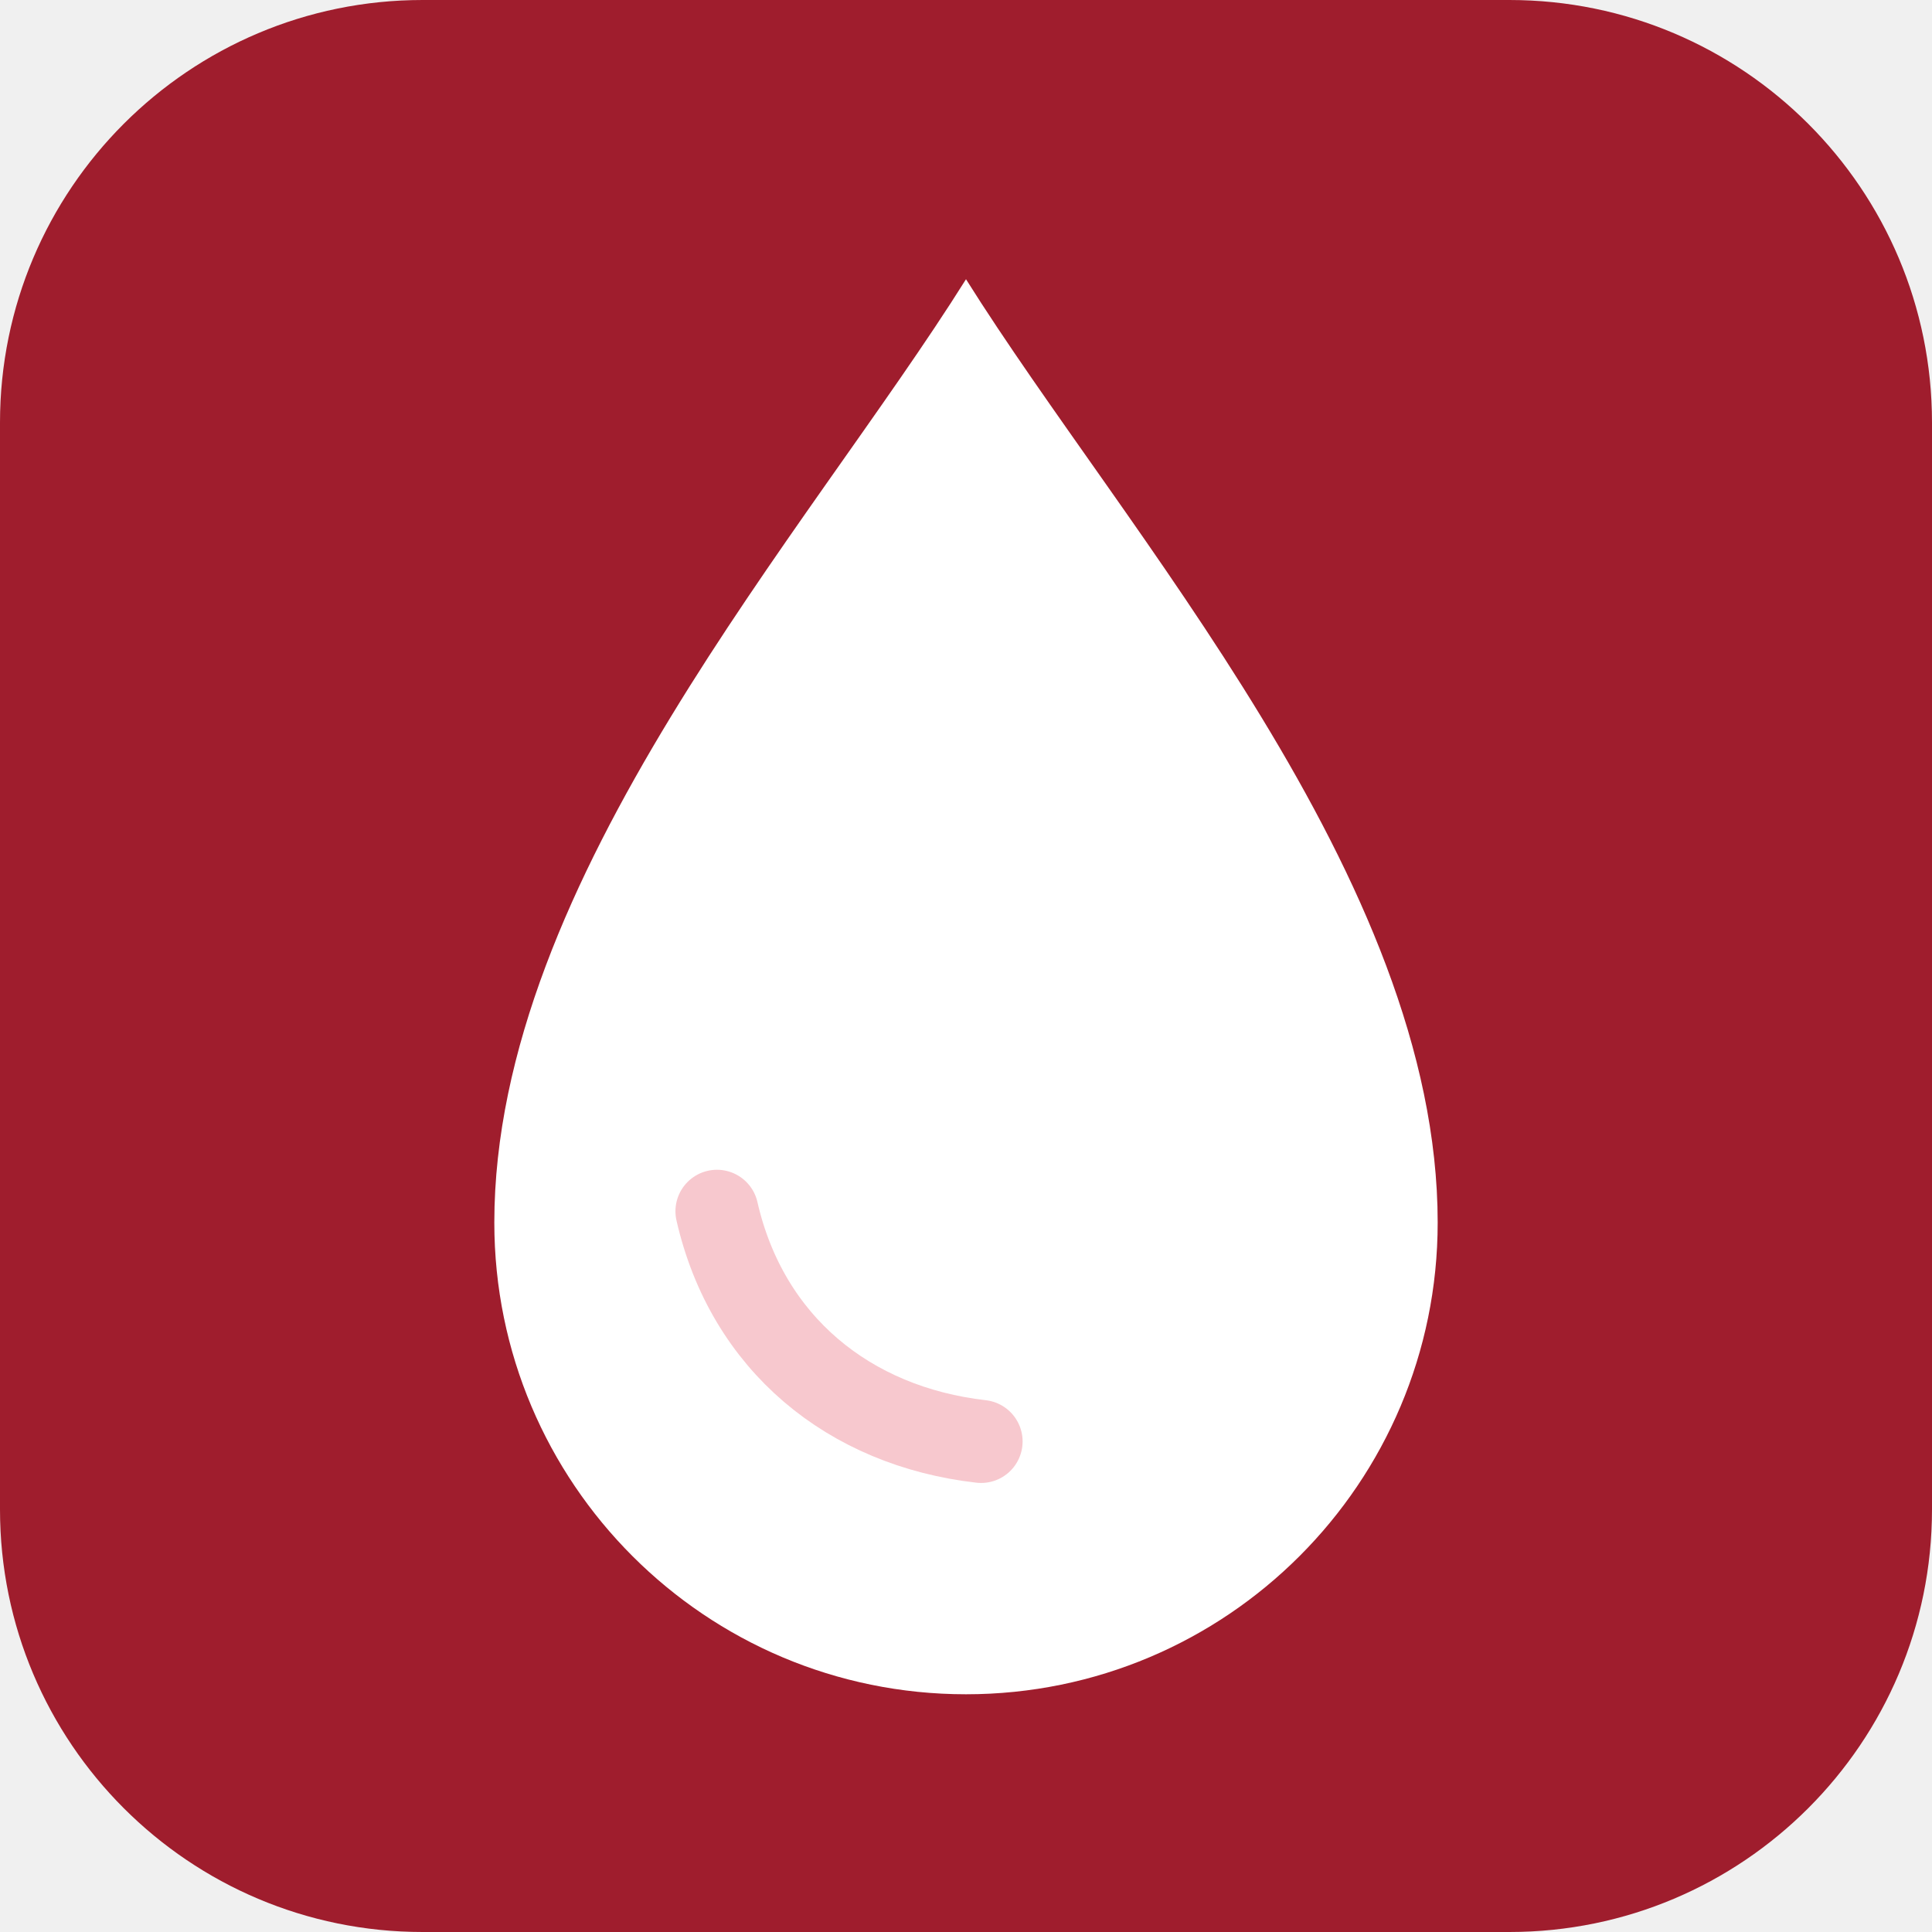
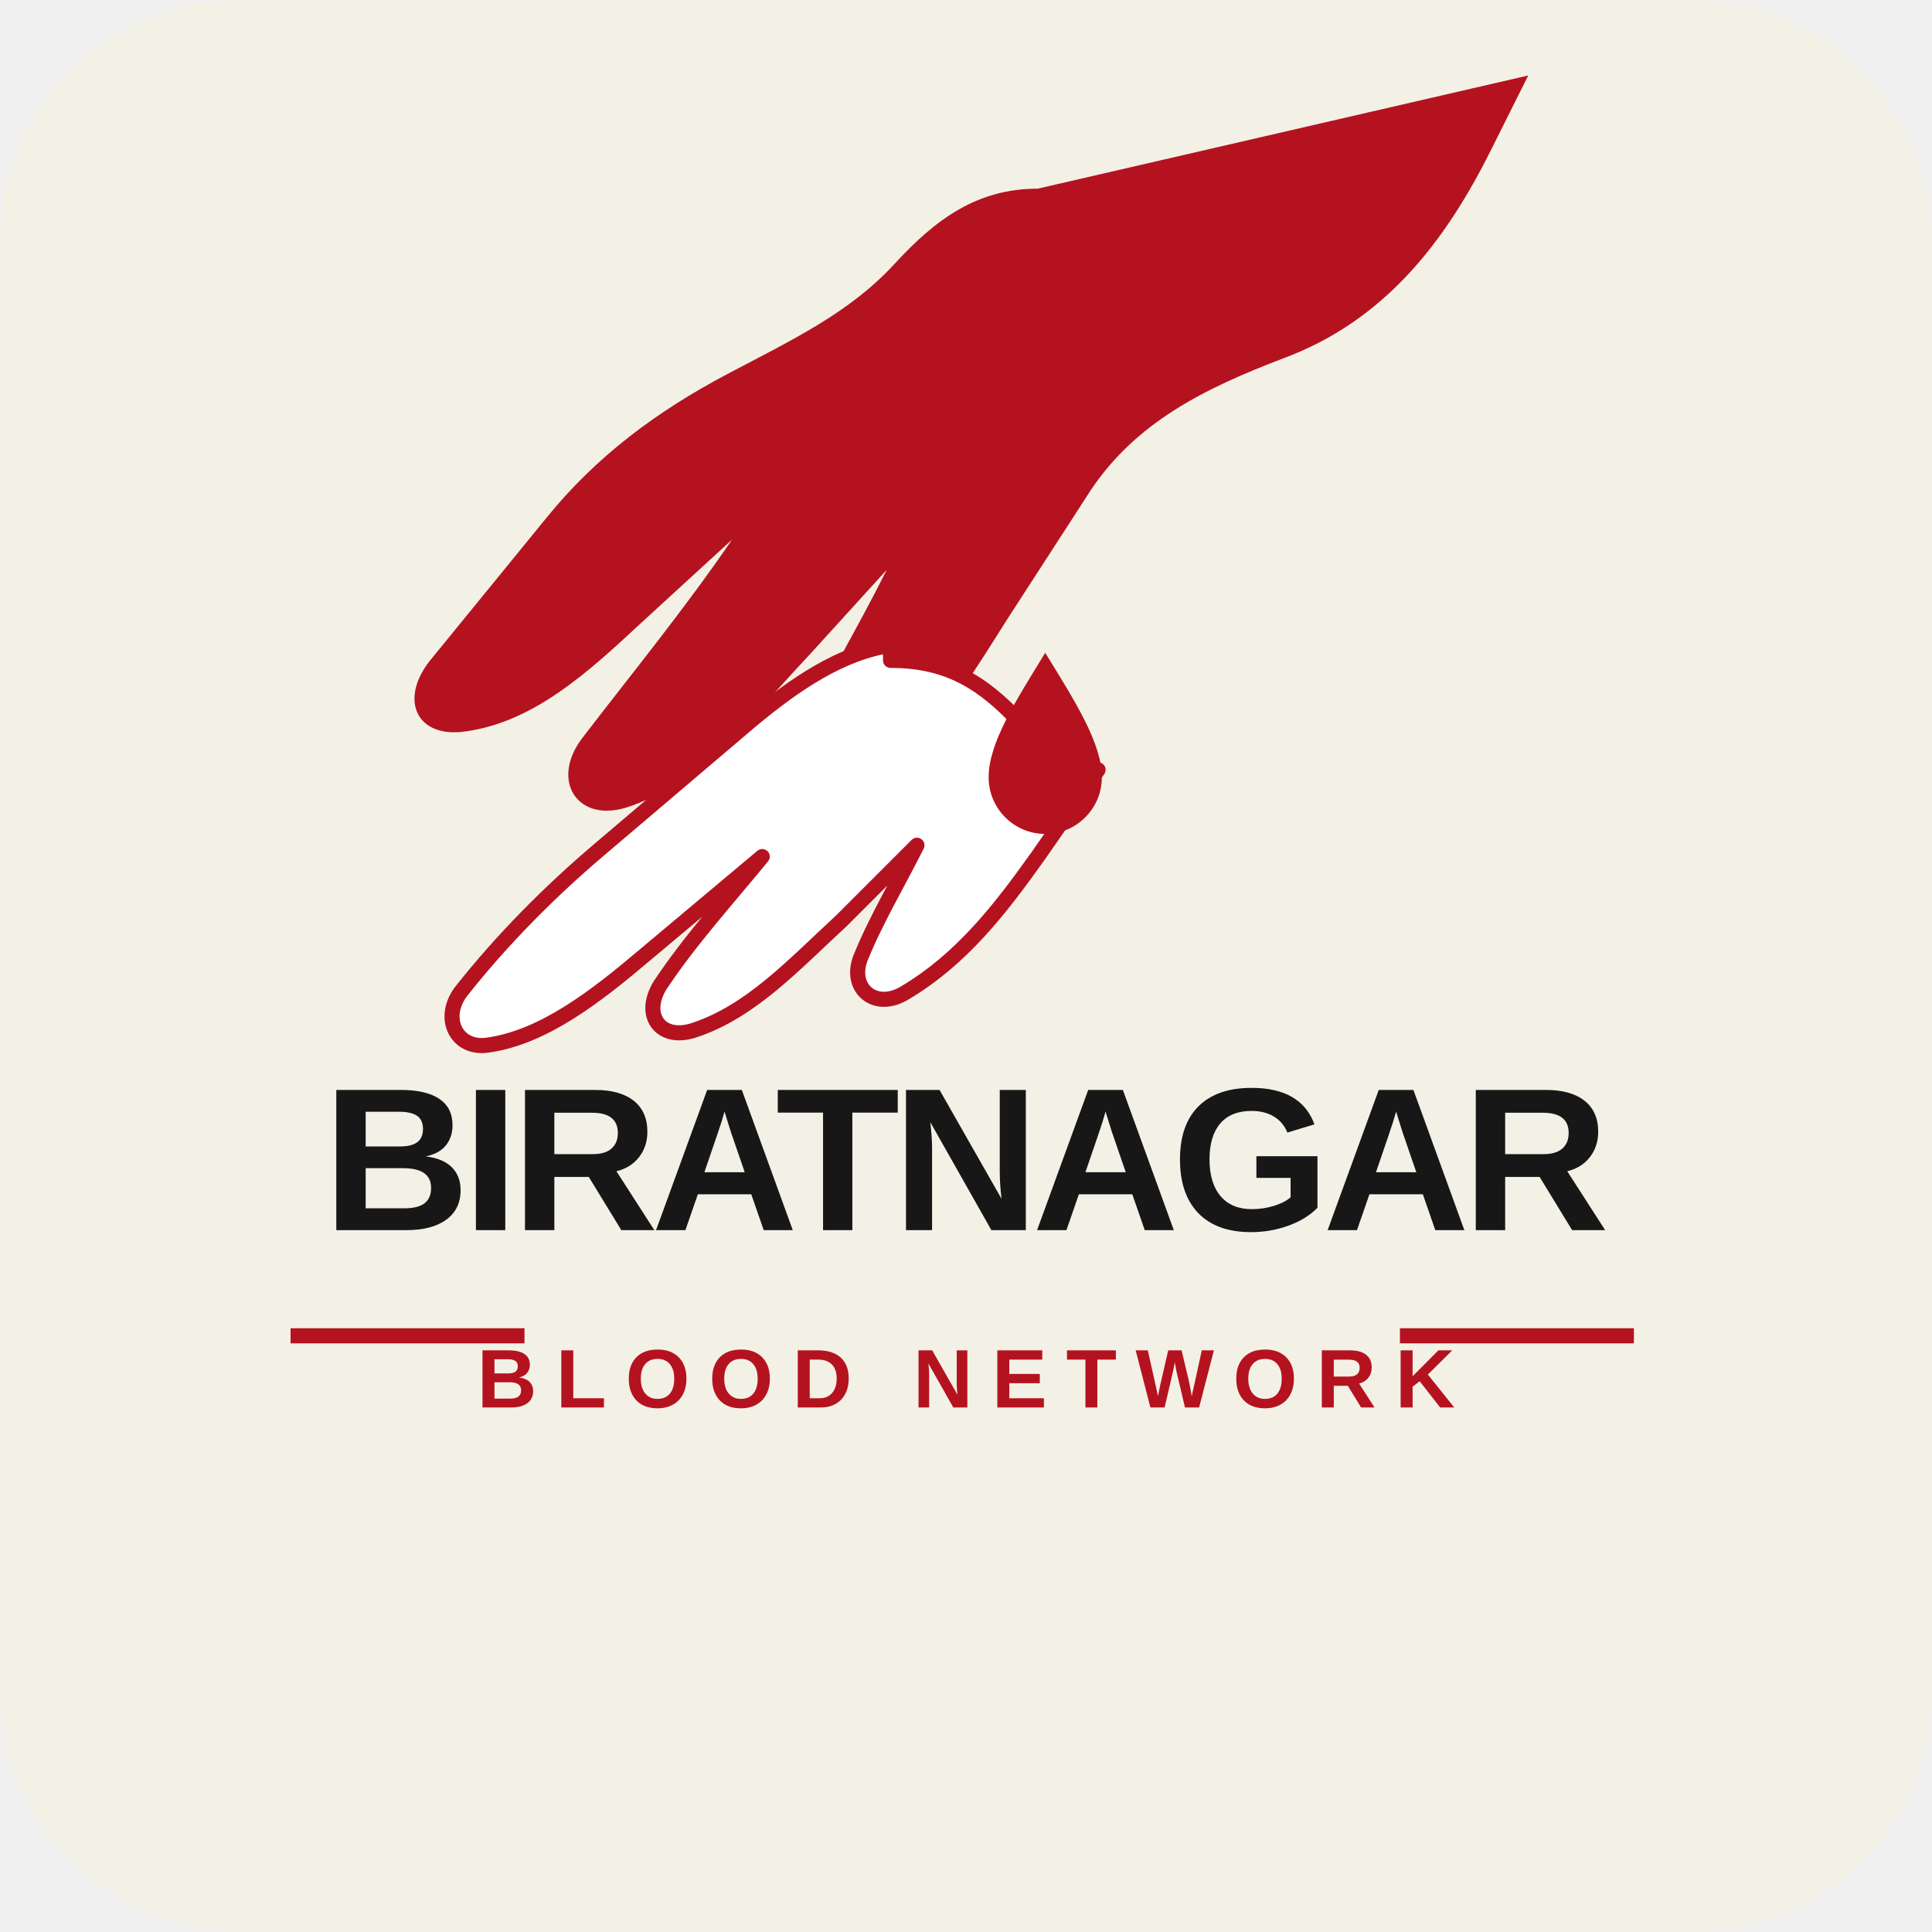
<svg xmlns="http://www.w3.org/2000/svg" viewBox="0 0 512 512">
-   <rect width="512" height="512" rx="112" fill="#9f1d2d" />
-   <path d="M256 74c-42 67-125 159-125 250a125 125 0 0 0 250 0c0-91-83-183-125-250Z" fill="#fff" />
-   <path d="M190 321c8 35 35 57 70 61" fill="none" stroke="#f7c8ce" stroke-width="22" stroke-linecap="round" />
+   <rect width="512" height="512" rx="64" fill="#f3f1e6" />
+   <g transform="translate(0 2)">
+     <path d="M275 48c-16 0-27 8-38 20-12 13-27 20-44 29-19 10-35 22-48 38l-31 38c-8 10-4 20 8 19 19-2 34-16 48-29l24-22c-13 19-27 36-40 53-8 11-1 22 12 18 19-6 34-25 49-41l20-22c-8 16-17 31-25 47-6 12 4 21 16 14 18-11 29-29 41-48l22-34c12-18 30-27 51-35 27-10 43-31 55-55l10-20z" fill="#b51220" />
+     <path d="M236 169c-13 2-25 10-37 20l-40 34c-13 11-26 24-37 38-5 7-1 15 7 14 15-2 29-13 42-24l31-26c-9 11-19 22-27 34-5 8 0 15 9 12 15-5 26-17 39-29l20-20c-5 10-11 20-15 30-3 8 4 14 12 9 15-9 25-22 35-36l16-23c-8-2-16-8-23-15-9-9-18-14-32-14z" fill="#fff" stroke="#b51220" stroke-width="4" stroke-linejoin="round" />
+     <path d="M277 171c-8 13-15 24-15 33a15 15 0 0 0 30 0c0-9-7-20-15-33z" fill="#b51220" />
+   </g>
+   <text x="256" y="326" text-anchor="middle" font-family="Arial,Helvetica,sans-serif" font-size="54" font-weight="900" letter-spacing="-2" fill="#171717">BIRATNAGAR</text>
+   <path d="M77 354h62m294 0h-62" stroke="#b51220" stroke-width="4" />
+   <text x="256" y="373" text-anchor="middle" font-family="Arial,Helvetica,sans-serif" font-size="22" font-weight="700" letter-spacing="5" fill="#b51220">BLOOD NETWORK</text>
</svg>
